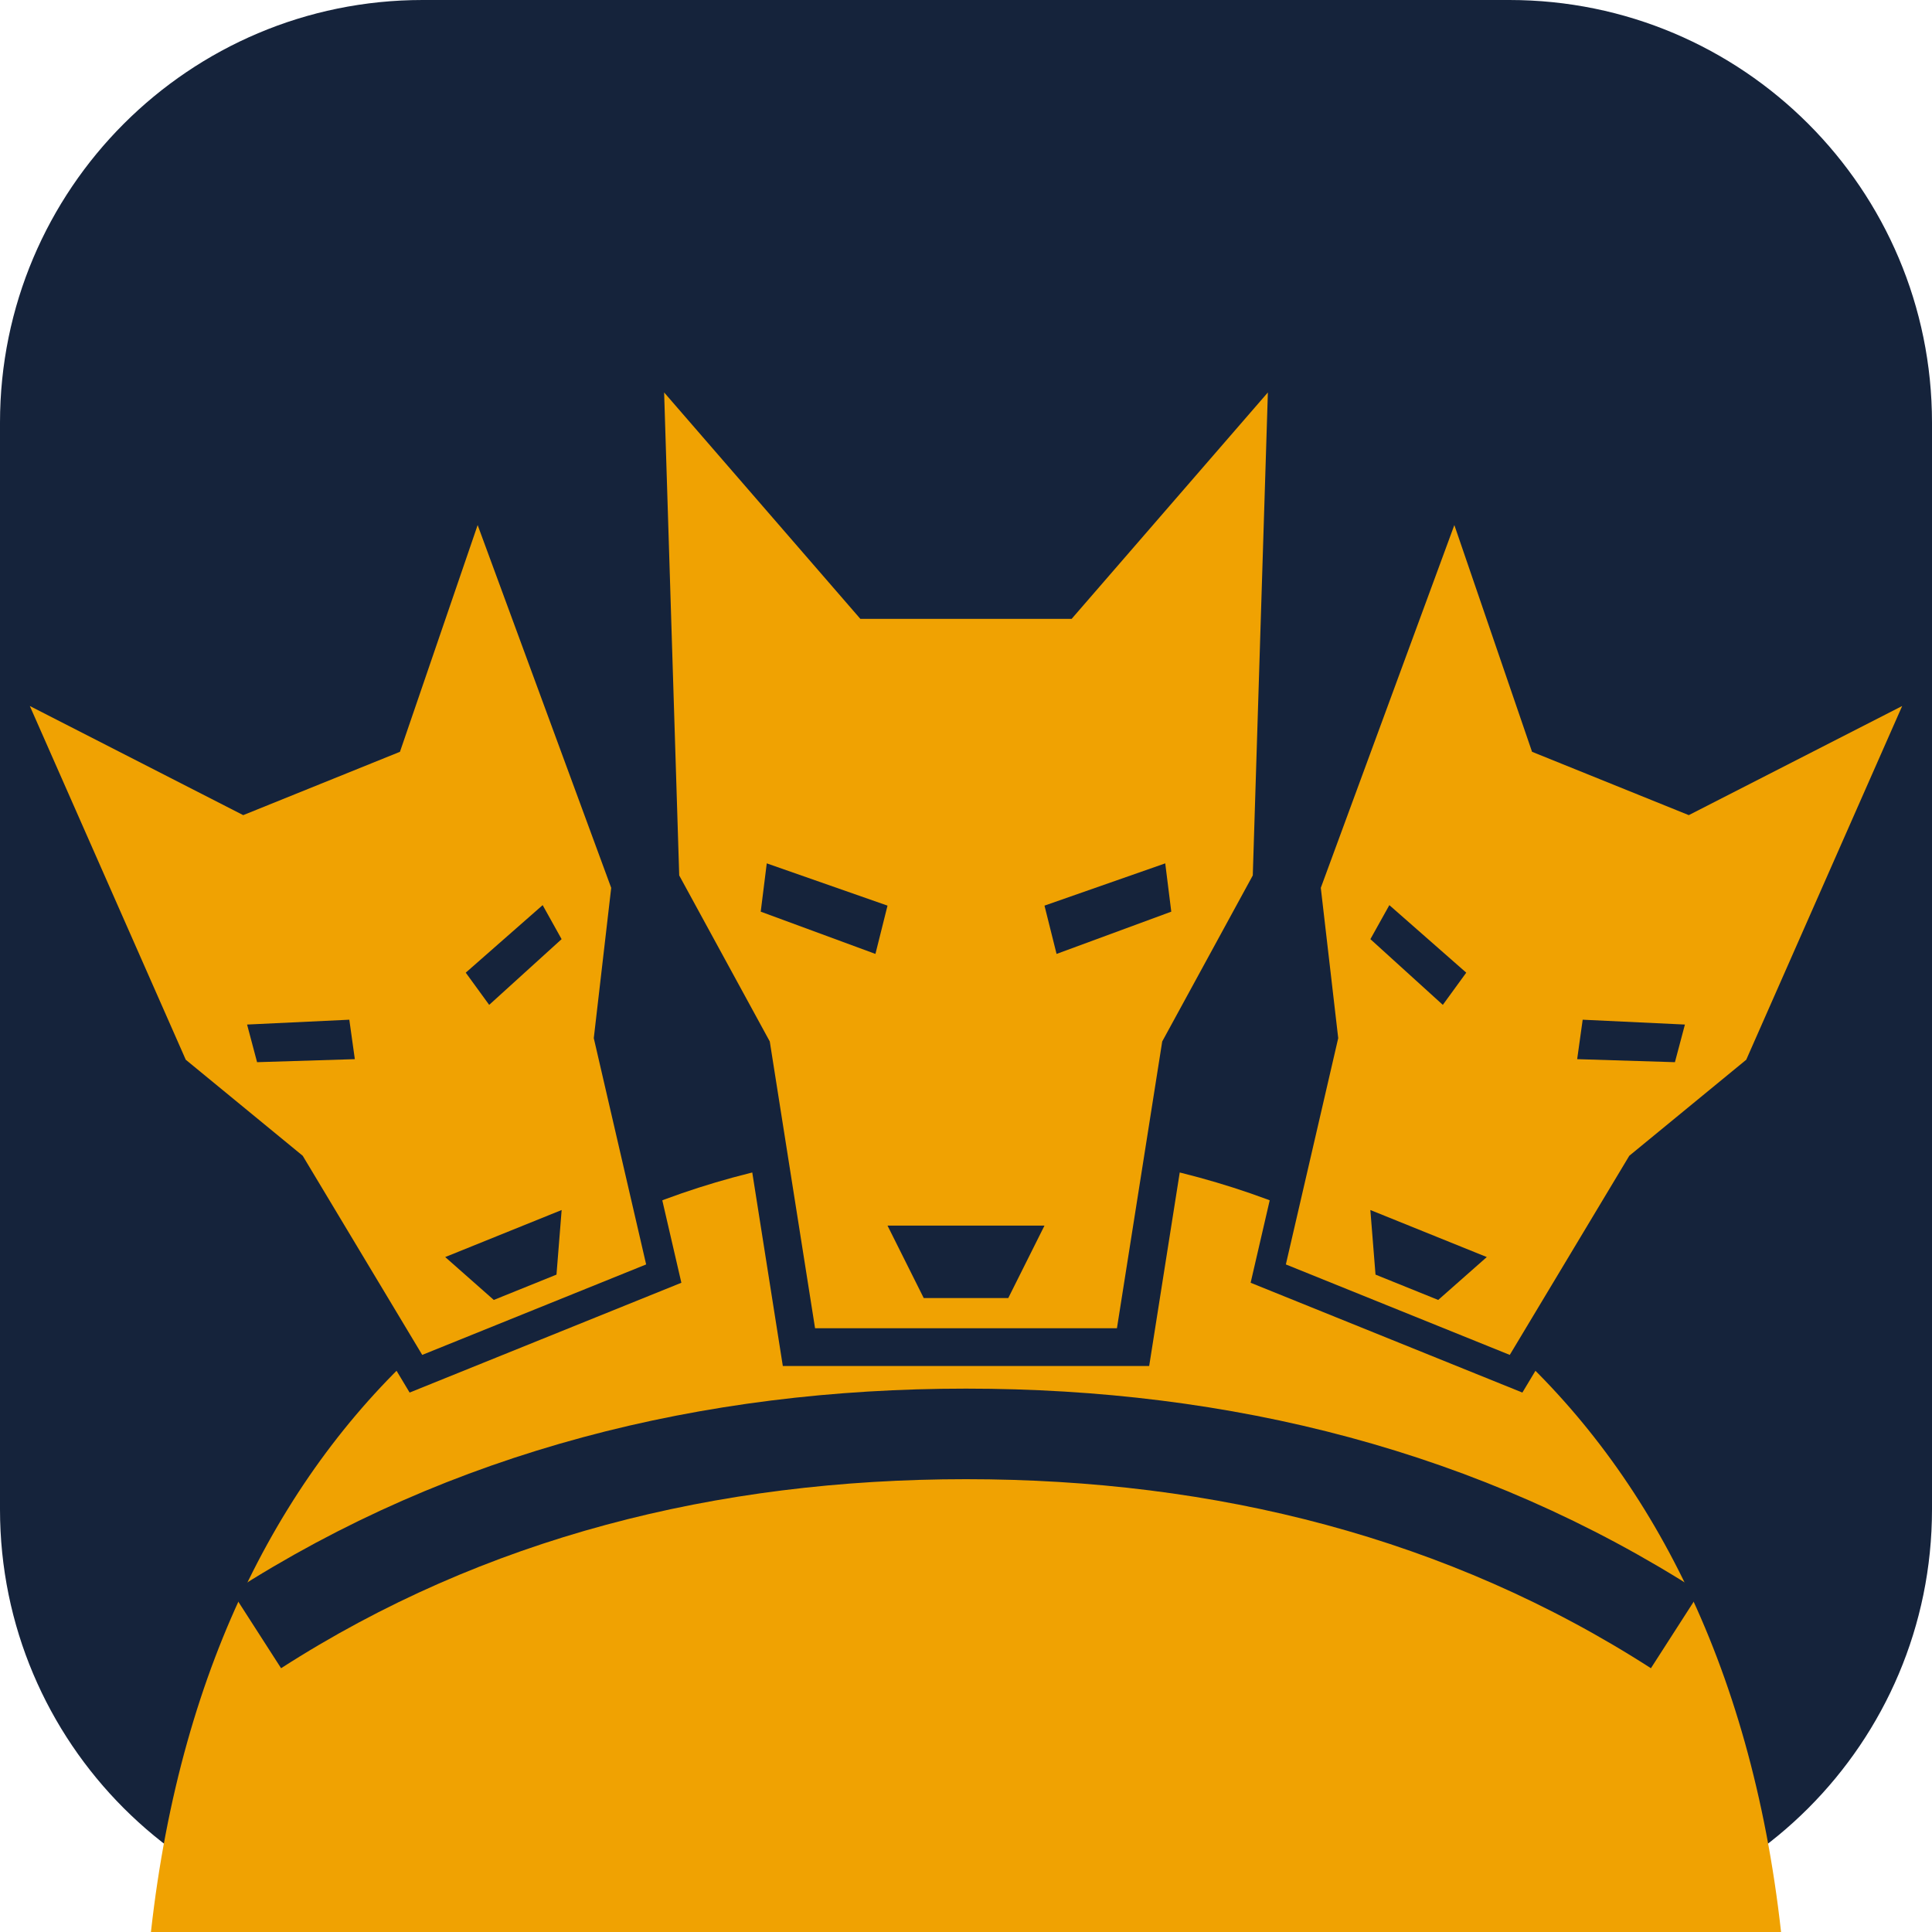
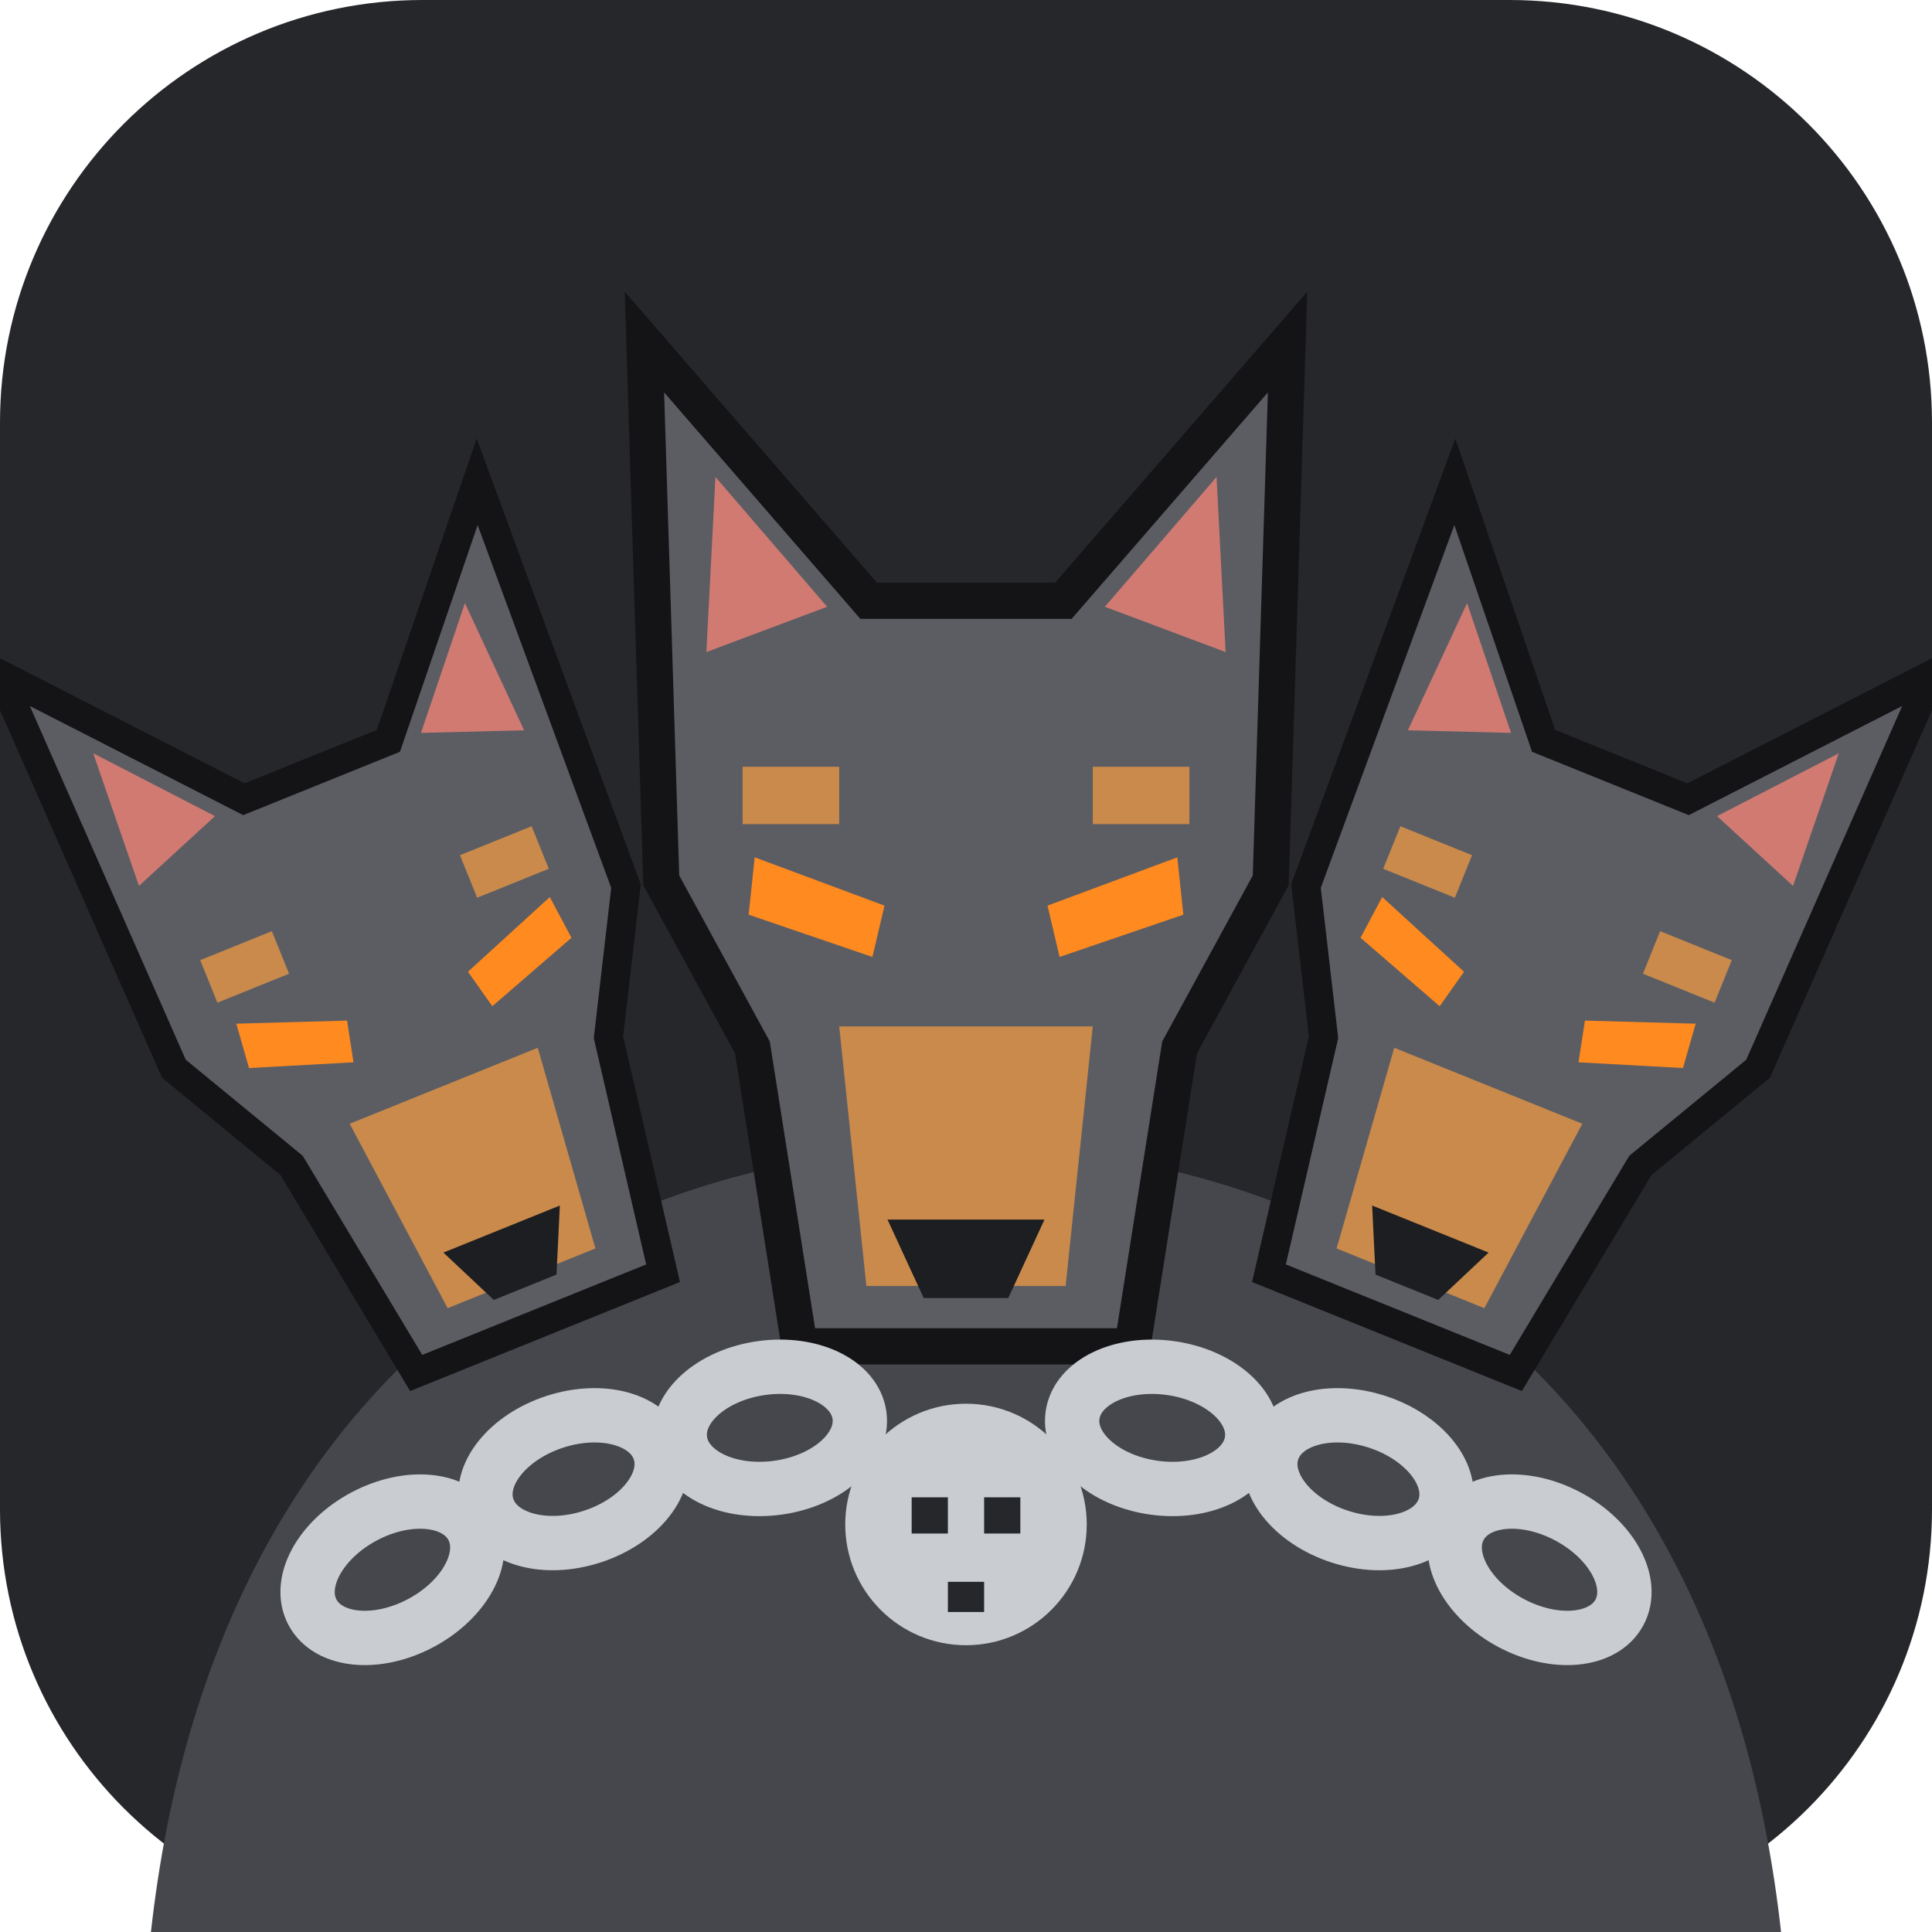
<svg xmlns="http://www.w3.org/2000/svg" viewBox="0 0 64 64">
  <defs>
    <path id="h" d="M-9.5-1-10-17-3.5-9.5h7L10-17 9.5-1 6.5 4.5 5 14h-10l-1.5-9.5Z" />
-     <path id="f" d="M-6.6-1.4-2.6 0-3 1.6-6.8.2ZM6.6-1.4 2.6 0 3 1.6 6.8.2ZM-2.6 10.6h5.2L1.4 13h-2.8Z" />
+     <g id="d">
+       <use href="#h" fill="#5c5d63" stroke="#141417" stroke-width="2.4" paint-order="stroke" />
+       <path d="M-8.3-14.2-4.6-9.9-8.6-8.4ZM8.3-14.2 4.6-9.9 8.6-8.4Z" fill="#d07a72" />
+       <path d="M-4.2 4h8.4l-.9 8.6h-6.6Z" fill="#c98a4b" />
+       <path d="M-7.4-4.6h3.2v1.9h-3.2ZM4.2-4.6h3.2v1.9H4.2Z" fill="#c98a4b" />
+       <path d="M-7-1.6-2.7 0-3.1 1.7-7.2.3ZM7-1.6 2.7 0 3.1 1.7 7.2.3Z" fill="#ff8a1f" />
+       <path d="M-2.6 10.4h5.2L1.4 13h-2.8Z" fill="#1d1e21" />
+     </g>
  </defs>
-   <rect width="64" height="64" rx="14" fill="#15233b" />
-   <path d="M5 64C7 46 19 38 32 38s25 8 27 26Z" fill="#f0a202" />
-   <path d="M8.5 54c7-4.5 15-6.5 23.5-6.5S48.5 49.5 55.5 54" fill="none" stroke="#15233b" stroke-width="3" />
-   <g fill="#f0a202" stroke="#15233b" stroke-width="2.5" paint-order="stroke">
-     <g transform="translate(13.5 33) rotate(-22) scale(.8)">
-       <use href="#h" />
-     </g>
-     <g transform="translate(50.5 33) rotate(22) scale(.8)">
-       <use href="#h" />
-     </g>
-     <g transform="translate(32 30)">
-       <use href="#h" />
-     </g>
+   <rect width="64" height="64" rx="14" fill="#26272b" />
+   <path d="M5 64C7 46 19 38 32 38s25 8 27 26Z" fill="#46474c" />
+   <g transform="translate(13.5 33) rotate(-22) scale(.8)">
+     <use href="#d" />
  </g>
-   <g fill="#15233b">
-     <g transform="translate(13.5 33) rotate(-22) scale(.8)">
-       <use href="#f" />
-     </g>
-     <g transform="translate(50.5 33) rotate(22) scale(.8)">
-       <use href="#f" />
-     </g>
-     <g transform="translate(32 30)">
-       <use href="#f" />
-     </g>
+   <g transform="translate(50.5 33) rotate(22) scale(.8)">
+     <use href="#d" />
  </g>
+   <g transform="translate(32 30)">
+     <use href="#d" />
+   </g>
+   <g fill="none" stroke="#c9ccd1" stroke-width="1.8">
+     <ellipse cx="13" cy="52" rx="3" ry="2" transform="rotate(-28 13 52)" />
+     <ellipse cx="19" cy="49" rx="3" ry="2" transform="rotate(-18 19 49)" />
+     <ellipse cx="25.5" cy="47.3" rx="3" ry="2" transform="rotate(-8 25.5 47.3)" />
+     <ellipse cx="38.5" cy="47.3" rx="3" ry="2" transform="rotate(8 38.5 47.3)" />
+     <ellipse cx="45" cy="49" rx="3" ry="2" transform="rotate(18 45 49)" />
+     <ellipse cx="51" cy="52" rx="3" ry="2" transform="rotate(28 51 52)" />
+   </g>
+   <circle cx="32" cy="50.5" r="4" fill="#c9ccd1" />
+   <path d="M30.2 49.6h1.2v1.2h-1.2ZM32.6 49.6h1.2v1.2h-1.2Z" fill="#26272b" />
+   <path d="M31.4 52.4h1.2v1h-1.2Z" fill="#26272b" />
</svg>
